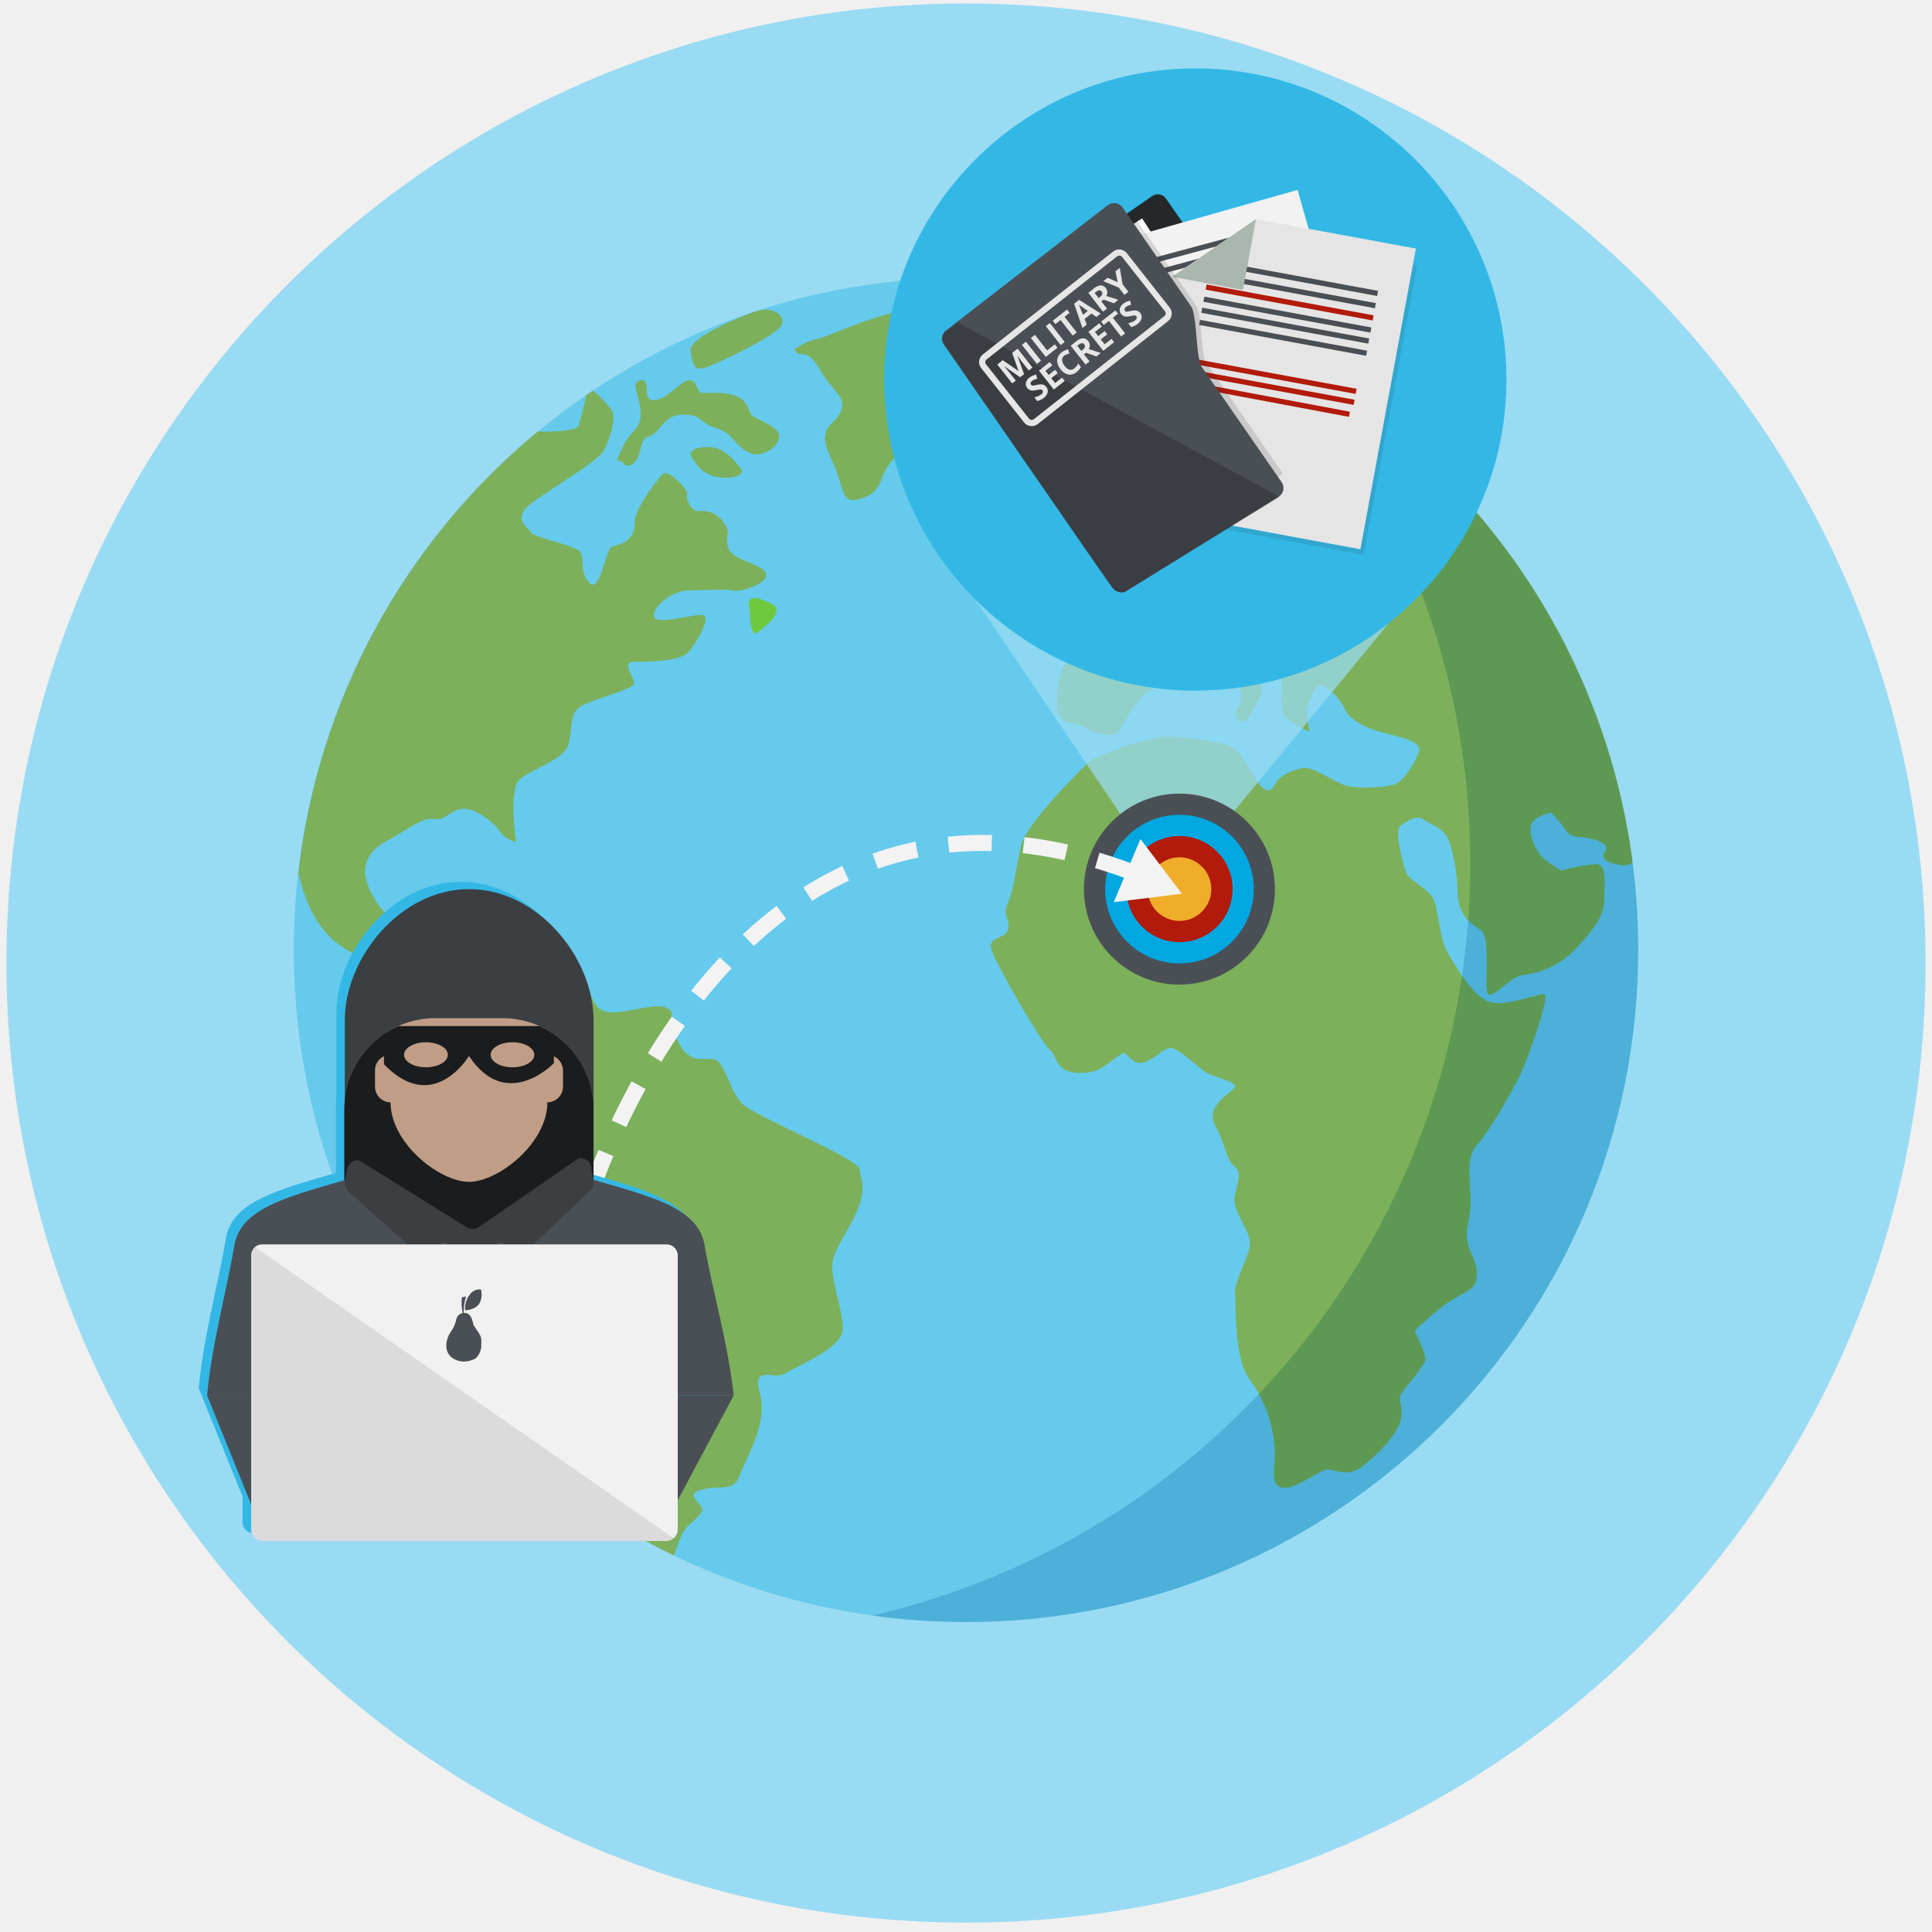
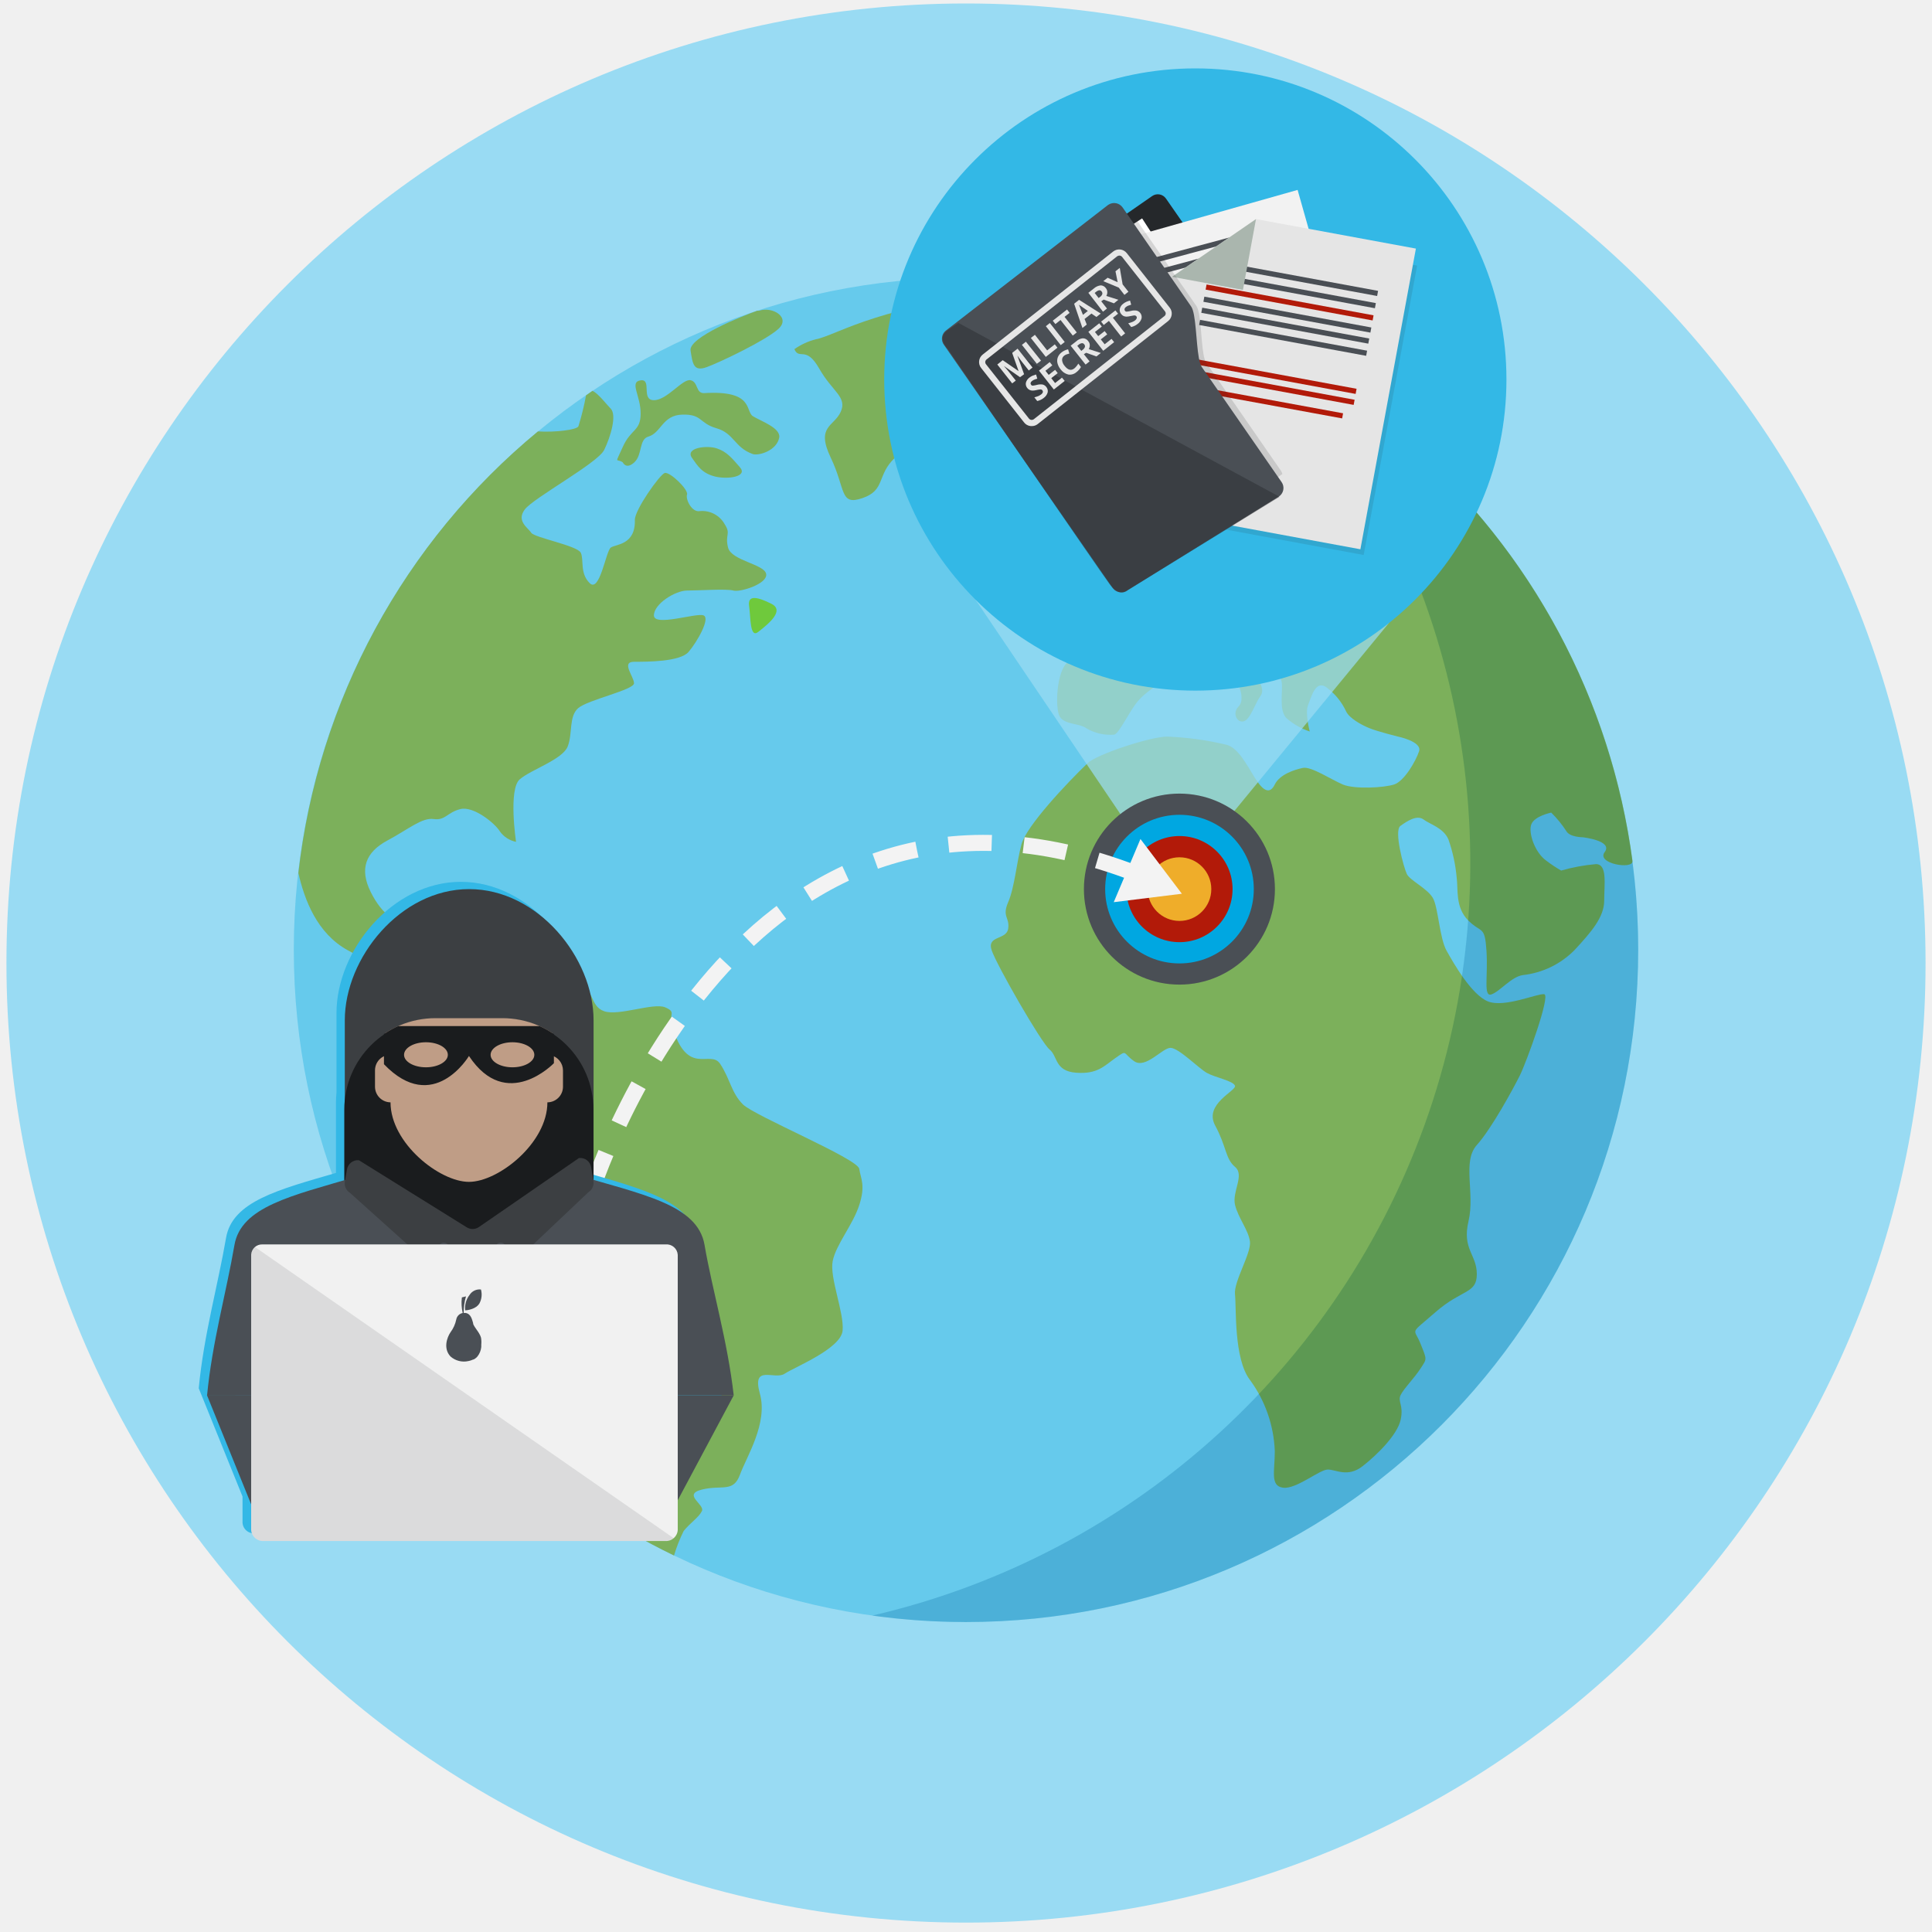
<svg xmlns="http://www.w3.org/2000/svg" viewBox="0 0 300 300">
  <defs>
    <style>.cls-1,.cls-13{fill:none;}.cls-2,.cls-26,.cls-30,.cls-31{isolation:isolate;}.cls-3,.cls-8{fill:#99dbf3;}.cls-4{fill:#66caec;}.cls-5{fill:#7cb05b;}.cls-6{fill:#6fc93c;}.cls-7{fill:#007da8;opacity:0.25;}.cls-20,.cls-23,.cls-7{mix-blend-mode:multiply;}.cls-8{opacity:0.73;}.cls-20,.cls-23,.cls-9{fill:#4a4f55;}.cls-10{fill:#00a7e1;}.cls-11{fill:#b21a09;}.cls-12{fill:#efad2a;}.cls-13{stroke:#f3f3f3;stroke-miterlimit:10;stroke-width:2.49px;stroke-dasharray:6.72 4.97;}.cls-14{fill:#f3f3f3;}.cls-15{fill:#33b8e6;}.cls-16{fill:#3c3f42;}.cls-17{fill:#1a1c1e;}.cls-18{clip-path:url(#clip-path);}.cls-19{fill:#bf9d86;}.cls-20{opacity:0.53;}.cls-21{fill:#e6e6e6;}.cls-22{fill:#f1f1f1;}.cls-23{opacity:0.13;}.cls-24,.cls-26,.cls-30,.cls-31{fill:#25282b;}.cls-25{fill:#fff;}.cls-26{opacity:0.12;}.cls-27{fill:#f2f2f2;}.cls-28{fill:#e5e5e5;}.cls-29{fill:#aab6ae;}.cls-30{opacity:0.15;}.cls-31{opacity:0.43;}</style>
    <clipPath id="clip-path">
      <path class="cls-1" d="M67.62,158.1H78a14.15,14.15,0,0,1,14.15,14.15V192.9a0,0,0,0,1,0,0H53.46a0,0,0,0,1,0,0V172.25A14.15,14.15,0,0,1,67.62,158.1Z" />
    </clipPath>
  </defs>
  <g class="cls-2">
    <g id="Layer_1" data-name="Layer 1">
      <g id="cs_u1_s1_p3_slide4">
        <circle class="cls-3" cx="150" cy="149.54" r="149" />
        <circle class="cls-4" cx="150" cy="147.49" r="104.38" />
        <path class="cls-5" d="M129.3,195.82c-.51,2.57,1.8,8,1.54,10.8s-7.45,5.66-9,6.69-5.14-1.55-3.85,3.08-2.06,9.77-3.09,12.6-2.82,1.54-5.91,2.31.51,2.32,0,3.34-1.8,1.8-2.83,3.09a24.12,24.12,0,0,0-1.5,3.81,104.51,104.51,0,0,1-13.46-7.8c.62-4.85,1.85-10.72,1.31-13-.8-3.34-1-2.83-.49-6.43s.77-4.62,0-8.22-3.08-3.86-8.74-8.23-6.94-9.77-7.45-13.88a23.22,23.22,0,0,1,1.8-11.31c1.28-3.35,5-5.66,3.72-9s-2.95-2.32-6-2.32-2-1.54-5.14-3.59-3.08-4.63-5.66-5.4-4.11-1.29-10.54-4.8c-4.81-2.63-6.74-7.88-7.68-12a104.21,104.21,0,0,1,37.2-68.57c2.73.17,6.06-.25,6.29-.8A41.22,41.22,0,0,0,91,61.39h0l1-.7c.91.41,2.14,2.07,2.82,2.75,1,1,0,4.37-1,6.42s-11,7.46-12.34,9.26.52,2.83,1,3.6,7.2,2,7.71,3.12S90,89,91.57,90.55s2.51-5,3.28-5.53,3.86-.38,3.73-4.31c0-1.56,3.85-7,4.63-7.26s3.72,2.57,3.47,3.34.77,2.83,2,2.57a4,4,0,0,1,3.86,2.06c1,1.54,0,1.54.51,3.6s5.66,2.57,5.92,4.11S114.9,92,113.88,91.7s-5.4,0-7.2,0-5.14,2.06-5.14,3.86,6.62-.45,7.71,0-1,4.11-2.32,5.66-6.42,1.54-8.48,1.54,0,2.31,0,3.34-7.2,2.57-8.67,3.86-.84,3.85-1.61,5.91-5.66,3.6-7.46,5.14-.58,9.71-.58,9.71a4.06,4.06,0,0,1-2.5-1.61c-.77-1.28-4.12-4-6.17-3.47s-2.32,1.8-4.12,1.54-3.85,1.54-7.2,3.34-4.37,4.38-2.57,8,4.12,4.95,5.66,4.7,4.43-5.72,6.94-3.41c1.48,1.36-2.31,5.91-1.8,7.8s3.86-.09,4.89,1.71.45,8.16,5.57,8.7c3.68.39,8.57-6.13,11-5.36s1.73,3.6,4,4.37,7.66-1.38,9.46-.61.51,1,1.08,2.93c2.38,8,5.92,3.53,7.46,5.85s1.73,4.5,3.53,6.29,17.81,8.42,18.06,10,1,2.57,0,5.65S129.81,193.25,129.3,195.82Z" />
        <path class="cls-6" d="M117.73,98.13c1.74-1.36,4.11-3.34,2.06-4.37s-3.73-1.48-3.47.32S116.42,99.16,117.73,98.13Z" />
        <path class="cls-5" d="M111.05,74c-2.06-.52-2.7-1.63-3.6-2.9-1.11-1.57,2.31-2,3.87-1.47s2.3,1.47,3.57,2.92S113.1,74.48,111.05,74Z" />
        <path class="cls-5" d="M121,67.92c-.36,2.06-3.21,2.9-4.12,2.58-2.83-1-2.89-3.22-5.62-4s-2.18-2.2-5.3-2.12-3.28,2.83-5.27,3.41c-1.51.43-.9,2.81-2.19,4s-1.8,0-1.8,0c-1-.7-1.28.49,0-2.38S99.48,67,99.48,64.2s-1.8-4.89,0-5.14,0,3.08,2.06,3.08,4.45-3.37,5.69-3.1.76,2.09,2.15,2c7.77-.46,6.29,2.83,7.55,3.6S121.21,66.44,121,67.92Z" />
        <path class="cls-5" d="M120.85,51.09c-2,1.8-9,5.14-11.09,5.91s-2.21-.54-2.53-2.57,8-5.35,10.35-6.18l.16,0,.13,0C120,47.54,122.83,49.32,120.85,51.09Z" />
        <path class="cls-5" d="M159.89,55.46c-2,5.14-3.6,6.17-6.17,8s-5.65,2.57-9.25,4.11-2.7.83-5.53,3.53-1.41,5-5,6.24S131.36,76,129,71.07s.52-4.82,1.55-7.13-1.29-3.09-3.35-6.72-3.08-1.25-3.85-3a10.08,10.08,0,0,1,3.34-1.54c1.54-.26,4.37-1.8,9.25-3.34s6.17-1.55,14-2.32,4.05-1,8.51,1.13C162.59,50.06,162,50.31,159.89,55.46Z" />
        <path class="cls-5" d="M253.48,133.73c.12,1.33-5.66.38-4.31-1.41s-3.41-2.31-3.41-2.31-2.06,0-2.57-1a16.9,16.9,0,0,0-2.32-2.83s-2.57.52-3.08,1.8.51,4.37,2.31,5.66a21,21,0,0,0,2.32,1.54,28.2,28.2,0,0,1,5.4-1c1.8,0,1.28,3.09,1.28,5.66s-2,4.88-4.63,7.71a13.3,13.3,0,0,1-8,3.86c-1.8.26-3.59,2.57-4.88,3s-.51-2.73-.77-6.76-.77-2.66-2.83-4.72-1.54-4.88-1.8-6.68a24.54,24.54,0,0,0-1.28-5.91c-.78-1.8-2.83-2.32-3.86-3.09s-2.57.26-3.6,1,.51,6.43,1,7.46,3.34,2.31,4.11,3.85,1,6.17,2.06,8.06,3.86,6.85,6.43,7.88,7.71-1.28,8.74-1.12S237,165,236,167s-4.37,8.23-6.68,10.8-.26,7.45-1.29,11.82,1.29,5.15,1.29,8.23-2.32,2.31-6.43,5.91-3.34,2.32-2.31,4.89,1,2.31,0,3.85-2.58,3.09-3.09,4.12.51,1.54,0,3.85-3.6,5.4-5.91,7.2-4.12.52-5.4.52-4.89,3.08-6.94,2.82-1.29-2.57-1.29-5.65a19.93,19.93,0,0,0-3.84-11.06C191.55,211,192,203,191.77,201s2.57-6.43,2.32-8.23-1.8-3.6-2.31-5.66,1.53-4.62,0-5.91-1.29-3.09-3.09-6.43,3.34-5.4,3.08-6.17-3.08-1.28-4.37-2-4.37-3.89-5.65-3.89-3.86,3.34-5.66,2.06-1-1.8-2.83-.52-2.83,2.57-6.17,2.32-2.83-2.57-4.11-3.6-8.23-13.11-9-15.43,2.31-1.54,2.57-3.34-1-1.8,0-4.11,1.3-6.17,2.07-9,7-9.45,10.28-12.6c1.45-1.38,9.77-4.11,12.34-4.11a47.67,47.67,0,0,1,9.26,1.28c1.8.52,3.08,3.09,4.37,5.15s2.31,2.57,3.08,1,3.09-2.31,4.37-2.57,4.37,1.8,6.17,2.57,6.43.52,8,0,3.34-3.6,3.86-5.14-3.34-2.31-3.34-2.31-3.09-.77-4.37-1.29-3.09-1.54-3.6-2.57a9.7,9.7,0,0,0-3.18-3.85c-1.62-1-2.22,1.54-2.74,2.82s.26,4.12.26,4.12a10.87,10.87,0,0,1-3.6-2.06c-1.28-1.29-.51-4.37-.77-5.66s-1.54-2.82-2.06-3.85-2.57-.26-2.82,1,0,0,.77,1.54,1.54,2.57.77,3.6-1.54,3.6-2.57,3.85-1.8-1.28-.77-2.31,0-3.34,0-3.34-4.12-2.83-4.63-3.6-1.8-1-4.37,0-1.54,1.54-2.83,2.83-2.57,1.8-3.86,3.34-2.82,4.88-3.6,5.14a7.26,7.26,0,0,1-4.37-1c-1-.77-3.34-.51-4.11-1.8s-.51-7.2,1.29-8.48,6.17-.51,8-.77,2.05-1.54,1.28-3.68S171,95.82,172,95.5a43.75,43.75,0,0,0,6.68-2.82c1.8-1.08,2.57-3.55,3.34-4.83s4.54-.45,4.28-.71a6.7,6.7,0,0,1-1.58-2.33c-.52-1.29-.9-2.1.9-2.62s1.54,1.29,1.8,2.32,2.06,2,3.6,2.57,4.11,0,6.43-1.55S199,83,200,80.91s4.85-3.76,4.6-4.53-3.83.67-5.12,1.26-.51-2.13-.25-5.35,2.83-1.22,3.34-2.9-2.31-.31-4.37,0-2.57,3.55-3.34,4.77,1,4.18.77,5.2a9.17,9.17,0,0,1-3.09,4.12c-1.28.77-3.34-3.6-3.34-3.6a3.39,3.39,0,0,0-2.57-1c-1.29.26-2.6,2.57-3.37,2.31s-1.67-3.85-1.42-5.39,1.58-2.64,3.63-3.54,3.73-2.25,3.63-4.5c-.06-1.38,2.93-3,3.7-3.53s7.46-1.55,9.26-2,3.34,2,3.76,2,6.73-.26,9,1.45h0a3.2,3.2,0,0,1,.27.22c1.83,1.49.43,1.46-1.76,2.45s-3.28,0-4.56.33,3,5.31,4.75,4.66a9.42,9.42,0,0,0,4.5-3.93,1.14,1.14,0,0,1,.8-.4,104.1,104.1,0,0,1,34.68,64.72Z" />
        <path class="cls-5" d="M164.1,70.4c0,1.21-2.19,2.44-4.24,3.41a3.06,3.06,0,0,1-2.28-1.67c-.53-1.42-1.11-2.4.42-2.61a7,7,0,0,0,3.16-1.09C162.14,67.93,164.1,69.19,164.1,70.4Z" />
        <path class="cls-6" d="M179.18,88.36a6.32,6.32,0,0,1-1.54,3.22,3,3,0,0,1-3.82.92c-3-1.09.15-1.53.15-4.87s-.45-3.64-1-4.92-1.28-2.57-1.28-3.86c0,0,3.34.77,3.75,1.8s1.65,1.54,2.42,3.6S179.43,87.08,179.18,88.36Z" />
        <path class="cls-6" d="M171.72,87.81a2.38,2.38,0,0,1-3,2c-.77-.25-.62-3-.45-4,0,0,.42-.76,2.69-1.2C171.36,84.56,171.72,87.24,171.72,87.81Z" />
        <path class="cls-7" d="M254.38,147.49A104.38,104.38,0,0,1,150,251.87a106,106,0,0,1-14.57-1A119.95,119.95,0,0,0,198.77,55.19,104.34,104.34,0,0,1,254.38,147.49Z" />
        <polygon class="cls-8" points="215.68 96.73 181.78 137.96 151.48 93.13 215.68 96.73" />
        <circle class="cls-9" cx="183.14" cy="138.06" r="14.83" />
        <circle class="cls-10" cx="183.15" cy="138.06" r="11.54" />
        <circle class="cls-11" cx="183.15" cy="138.06" r="8.24" />
        <circle class="cls-12" cx="183.15" cy="138.06" r="4.94" />
        <path class="cls-13" d="M91.72,185.32s22.85-73.65,84.77-49.62" />
        <polygon class="cls-14" points="172.94 140.09 183.52 138.78 177.09 130.28 172.94 140.09" />
        <path class="cls-15" d="M112.64,215.54c-.94-8.38-3.35-16.45-4.52-23.35-1-5.69-8.14-7.5-17.24-10.14V157.31c0-9.72-8.65-20.38-19.32-20.38h0c-10.66,0-19.31,10.66-19.31,20.38v12.36a14,14,0,0,0-.08,1.46v11c-9,2.62-16.1,4.43-17.07,10.09-1.24,7.25-3.46,15.08-4.24,23.35l6.8,16.81v4.09h0A1.75,1.75,0,0,0,38.84,238a2.32,2.32,0,0,0,.75.13H102a2.19,2.19,0,0,0,.36,0l.25-.07.09,0a1.55,1.55,0,0,0,.29-.14h0a1.67,1.67,0,0,0,.91-1.44v-4.52Z" />
        <path class="cls-16" d="M91.33,193H54.38a.8.8,0,0,1-.84-.76V158.43c0-9.71,8.64-20.37,19.31-20.37h0c10.67,0,19.32,10.66,19.32,20.37V192.2A.8.8,0,0,1,91.33,193Z" />
        <path class="cls-17" d="M67.62,158.16H78a14.15,14.15,0,0,1,14.15,14.15V193a0,0,0,0,1,0,0H53.46a0,0,0,0,1,0,0V172.31A14.15,14.15,0,0,1,67.62,158.16Z" />
        <g class="cls-18">
          <path class="cls-19" d="M85.55,163.86l.4-5.14c0-6.72-6.42-12.16-13.13-12.16S59.69,152,59.69,158.72l.39,5.13a2.38,2.38,0,0,0-1,.51,2.41,2.41,0,0,0-.85,1.85v2.53a2.43,2.43,0,0,0,2.41,2.43c0,6.34,7.62,12.35,12.18,12.35S85,177.51,85,171.17a2.43,2.43,0,0,0,2.42-2.43v-2.53A2.43,2.43,0,0,0,85.55,163.86Z" />
          <path class="cls-17" d="M59.62,159.33v5.92c7.68,8,13.2-1.28,13.2-1.28,5.83,8.8,13.19,1.12,13.19,1.12v-5.76Zm6.52,6.4c-1.88,0-3.4-.87-3.4-1.94s1.52-1.95,3.4-1.95,3.4.87,3.4,1.95S68,165.73,66.14,165.73Zm13.43,0c-1.87,0-3.39-.87-3.39-1.94s1.52-1.95,3.39-1.95,3.4.87,3.4,1.95S81.45,165.73,79.57,165.73Z" />
        </g>
        <path class="cls-9" d="M113.93,216.67c-.94-8.39-3.35-16.46-4.53-23.36-1.08-6.32-9.79-7.84-20.31-11-2.1-.64-13.77,9.23-16,9.23-2.58,0-15.43-9.52-18-8.75-9.78,2.89-17.67,4.57-18.69,10.56-1.24,7.26-3.46,15.09-4.25,23.36Z" />
        <path class="cls-16" d="M91.36,185.13,74.18,201.4a1.73,1.73,0,0,1-1.83,0l-18-16.17a1.74,1.74,0,0,1-.8-1.77l.33-1.88a1.72,1.72,0,0,1,1.85-1.42l16.75,10.42a1.73,1.73,0,0,0,1.82,0L89.9,179.82a1.72,1.72,0,0,1,1.9,1.45l.35,2.12A1.73,1.73,0,0,1,91.36,185.13Z" />
        <circle class="cls-9" cx="68.91" cy="193.78" r="0.82" />
        <circle class="cls-9" cx="77.74" cy="193.78" r="0.82" />
        <rect class="cls-20" x="68.28" y="194.42" width="0.64" height="19.21" />
        <rect class="cls-20" x="77.06" y="194.42" width="0.64" height="19.21" />
        <rect class="cls-21" x="68.6" y="193.78" width="0.64" height="19.21" />
        <rect class="cls-21" x="77.38" y="193.78" width="0.64" height="19.21" />
        <polygon class="cls-9" points="103.91 235.45 39.75 235.45 32.15 216.67 113.93 216.67 103.91 235.45" />
        <path class="cls-22" d="M103.38,193.23H40.72A1.69,1.69,0,0,0,39,194.81v42.76a1.84,1.84,0,0,0,1.93,1.72h62.39a1.83,1.83,0,0,0,1.92-1.71V194.85A1.73,1.73,0,0,0,103.38,193.23Z" />
        <path class="cls-9" d="M72.23,203.47h0a3.67,3.67,0,0,0,1.4-.36,2.5,2.5,0,0,0,.35-.21,1.92,1.92,0,0,0,.44-.46,2.9,2.9,0,0,0,.26-2.21,1.84,1.84,0,0,0-1.77.85A3.32,3.32,0,0,0,72.23,203.47Z" />
        <path class="cls-9" d="M74.69,207.71a2.5,2.5,0,0,0-.29-.65l-.09-.15-.14-.21-.25-.36-.13-.19-.11-.17-.1-.17-.11-.23s0-.08,0-.12v0c-.18-.57-.33-1.47-1.21-1.59H72a8.94,8.94,0,0,1,.36-2.57l-.64.16a6.77,6.77,0,0,0,.13,2.42,1.25,1.25,0,0,0-1,1,5,5,0,0,1-.9,2c-.53.78-1.16,2.51,0,3.75a3.14,3.14,0,0,0,2.8.71h0l.21-.05h0l.2-.06h0l.32-.13.06,0,.11-.06.1-.06.08-.06.11-.09.06-.05.14-.15h0a2.8,2.8,0,0,0,.59-1.47c0-.06,0-.12,0-.18v-.18A4,4,0,0,0,74.69,207.71Z" />
        <path class="cls-23" d="M39,194.81v42.76a1.84,1.84,0,0,0,1.93,1.72h62.39a2,2,0,0,0,1.28-.45l-65-45.2A1.51,1.51,0,0,0,39,194.81Z" />
        <circle class="cls-15" cx="185.61" cy="58.93" r="48.31" />
        <path class="cls-24" d="M190.61,44.59l-9.56-13.76a1.54,1.54,0,0,0-2.14-.39l-30.39,21.1a1.54,1.54,0,0,0-.38,2.13l25.05,36.08a1.53,1.53,0,0,0,2.13.38l27.4-19a1.54,1.54,0,0,0,.39-2.13h0l-11-15.89C191.22,51.86,191.46,45.83,190.61,44.59Z" />
        <rect class="cls-25" x="173.14" y="35.14" width="17.49" height="43.68" transform="translate(-1.72 108.14) rotate(-32.96)" />
        <polygon class="cls-26" points="168.07 40.15 200.87 30.86 210.12 63.54 202.9 76.45 180.17 82.89 168.07 40.15" />
        <polygon class="cls-27" points="168.69 38.77 201.49 29.49 210.74 62.16 203.52 75.08 180.79 81.51 168.69 38.77" />
        <rect class="cls-9" x="174.05" y="38.21" width="23.73" height="0.81" transform="translate(-3.65 49.55) rotate(-15.03)" />
        <rect class="cls-9" x="174.55" y="40.08" width="23.73" height="0.81" transform="translate(-4.12 49.74) rotate(-15.03)" />
        <rect class="cls-9" x="175.05" y="41.94" width="23.73" height="0.81" transform="translate(-4.59 49.93) rotate(-15.03)" />
        <rect class="cls-9" x="175.55" y="43.8" width="23.73" height="0.81" transform="translate(-5.05 50.13) rotate(-15.03)" />
        <rect class="cls-9" x="176" y="45.48" width="23.73" height="0.81" transform="translate(-5.47 50.3) rotate(-15.03)" />
        <rect class="cls-9" x="176.5" y="47.33" width="23.73" height="0.81" transform="translate(-5.94 50.49) rotate(-15.03)" />
        <rect class="cls-9" x="178.43" y="54.54" width="23.73" height="0.81" transform="translate(-7.74 51.24) rotate(-15.03)" />
        <rect class="cls-9" x="178.94" y="56.4" width="23.73" height="0.81" transform="translate(-8.2 51.44) rotate(-15.03)" />
        <rect class="cls-9" x="179.43" y="58.26" width="23.73" height="0.81" transform="translate(-8.67 51.63) rotate(-15.03)" />
        <rect class="cls-9" x="179.94" y="60.13" width="23.73" height="0.81" transform="translate(-9.14 51.82) rotate(-15.03)" />
-         <rect class="cls-9" x="180.39" y="61.8" width="23.73" height="0.81" transform="translate(-9.56 52) rotate(-15.03)" />
+         <rect class="cls-9" x="180.39" y="61.8" width="23.73" height="0.81" transform="matrix(0.97, -0.26, 0.26, 0.97, -9.56, 52)" />
        <rect class="cls-9" x="180.88" y="63.66" width="23.73" height="0.81" transform="translate(-10.02 52.19) rotate(-15.03)" />
        <polygon class="cls-26" points="211.75 86.18 174.5 79.31 180.84 44.95 194.24 36.48 220.05 41.24 211.75 86.18" />
        <polygon class="cls-28" points="211.24 85.29 175.41 78.68 181.99 42.98 195.03 34.02 219.86 38.6 211.24 85.29" />
        <rect class="cls-9" x="200.53" y="29.98" width="0.81" height="26.37" transform="translate(122.02 232.93) rotate(-79.54)" />
        <rect class="cls-9" x="200.18" y="31.88" width="0.81" height="26.37" transform="translate(119.87 234.14) rotate(-79.54)" />
        <rect class="cls-11" x="199.83" y="33.77" width="0.81" height="26.37" transform="translate(117.72 235.35) rotate(-79.54)" />
        <rect class="cls-9" x="199.48" y="35.67" width="0.81" height="26.37" transform="translate(115.57 236.55) rotate(-79.54)" />
        <rect class="cls-9" x="199.16" y="37.37" width="0.81" height="26.37" transform="translate(113.63 237.64) rotate(-79.54)" />
        <rect class="cls-9" x="198.82" y="39.27" width="0.81" height="26.37" transform="translate(111.49 238.85) rotate(-79.54)" />
        <rect class="cls-11" x="197.19" y="45.18" width="0.81" height="26.37" transform="translate(104.34 242.09) rotate(-79.54)" />
        <rect class="cls-11" x="196.88" y="46.89" width="0.81" height="26.37" transform="translate(102.41 243.18) rotate(-79.54)" />
-         <rect class="cls-11" x="196.21" y="48.76" width="0.81" height="26.27" transform="translate(99.56 243.75) rotate(-79.38)" />
+         <rect class="cls-11" x="196.21" y="48.76" width="0.81" height="26.27" transform="matrix(0.18, -0.98, 0.98, 0.18, 99.56, 243.75)" />
        <polygon class="cls-29" points="193 45.02 182 42.98 195.03 34.02 193 45.02" />
        <path class="cls-30" d="M175.46,32.85,146.34,53.06a1.57,1.57,0,0,0,.25.5l26.15,37.69a2.16,2.16,0,0,0,.39.41l26-18.06a1.75,1.75,0,0,0-.24-.52L187.31,56.35a2.26,2.26,0,0,1-.29-.7c-.05-.19-.1-.39-.14-.63-.41-2.31-.39-6.47-1.1-7.5l-9.92-14.27A1.39,1.39,0,0,0,175.46,32.85Z" />
        <path class="cls-9" d="M172,31.87,146.85,51.35a1.6,1.6,0,0,0-.52,1.7,1.54,1.54,0,0,0,.26.51l26.15,37.69a2.16,2.16,0,0,0,.39.41,1.61,1.61,0,0,0,1.77.11l23.64-14.64a1.59,1.59,0,0,0,.46-2.28L186.62,57a2.42,2.42,0,0,1-.31-.74c-.05-.2-.1-.42-.15-.67-.45-2.47-.44-6.94-1.2-8L174.33,32.23a1.61,1.61,0,0,0-2.23-.43Z" />
        <path class="cls-31" d="M148.82,50.14l49.86,27-23.6,14.52s-1.16,1.23-2.82-1S147.18,54.2,147.18,54.2s-1.77-1.7-.06-2.9Z" />
        <path class="cls-21" d="M158.39,58.57l-2.52-1.75h0c.4.45.66.75.78.91l1.08,1.37-.56.43-2.31-2.93.84-.67,2.47,1.7h0l-1-2.83.84-.66,2.32,2.93-.58.46-1.1-1.39-.17-.23-.51-.7h0l1.05,2.9Z" />
        <path class="cls-21" d="M161,56.49l-2.32-2.94.62-.49L161.65,56Z" />
        <path class="cls-21" d="M162.39,55.42l-2.32-2.94.63-.49,1.9,2.42,1.19-.94.41.52Z" />
        <path class="cls-21" d="M164.71,53.59l-2.31-2.94.62-.49,2.31,2.94Z" />
        <path class="cls-21" d="M167.2,51.62l-.62.49-1.9-2.42-.8.63-.41-.52,2.22-1.74.4.52-.79.62Z" />
        <path class="cls-21" d="M170.25,49.22l-.77-.53-1.07.84.34.87-.67.53-1.29-3.77.77-.6,3.36,2.13Zm-1.33-.94-1.17-.81a1.7,1.7,0,0,1-.21-.15c.09.2.29.73.62,1.57Z" />
        <path class="cls-21" d="M171,46.78l.89,1.13-.62.49L169,45.47l.86-.68a1.92,1.92,0,0,1,1.06-.48,1,1,0,0,1,.8.44.94.94,0,0,1,.22.57,1.13,1.13,0,0,1-.15.63c1,.32,1.59.52,1.87.6l-.69.55-1.59-.58Zm-.4-.5.2-.16a.92.92,0,0,0,.36-.44.45.45,0,0,0-.1-.42.43.43,0,0,0-.38-.19,1.15,1.15,0,0,0-.51.27l-.19.15Z" />
        <path class="cls-21" d="M173.55,43.82l-.34-1.7.67-.52.44,2.56.9,1.14-.62.49-.88-1.13-2.4-1,.67-.53Z" />
        <path class="cls-21" d="M162.47,60.09a1,1,0,0,1,.21.85,1.61,1.61,0,0,1-.62.86,2.36,2.36,0,0,1-1,.47l-.45-.57a5.58,5.58,0,0,0,.65-.21,2.74,2.74,0,0,0,.42-.25.66.66,0,0,0,.25-.32.35.35,0,0,0-.08-.32.3.3,0,0,0-.17-.12.61.61,0,0,0-.24,0,3.59,3.59,0,0,0-.54.1,2.38,2.38,0,0,1-.59.07,1.08,1.08,0,0,1-.43-.1,1,1,0,0,1-.37-.3,1,1,0,0,1-.21-.82,1.44,1.44,0,0,1,.55-.8,2.36,2.36,0,0,1,.48-.29c.17-.07.35-.13.55-.19l.19.65a3.17,3.17,0,0,0-.5.17,1.38,1.38,0,0,0-.33.2.5.5,0,0,0-.21.29.34.34,0,0,0,.08.29.29.29,0,0,0,.15.12.47.47,0,0,0,.21,0,4.55,4.55,0,0,0,.56-.11,2.13,2.13,0,0,1,.88-.05A1.05,1.05,0,0,1,162.47,60.09Z" />
        <path class="cls-21" d="M165.33,59.15l-1.69,1.33-2.31-2.93L163,56.22l.4.51-1.06.84.5.64,1-.78.4.51-1,.78.59.76,1.07-.84Z" />
        <path class="cls-21" d="M165.25,55.23a.8.8,0,0,0-.33.69,1.57,1.57,0,0,0,.39.89c.51.65,1,.79,1.51.4a2.93,2.93,0,0,0,.62-.75l.41.53a2.62,2.62,0,0,1-.68.78,1.58,1.58,0,0,1-1.29.39,2.12,2.12,0,0,1-1.22-.85,2.38,2.38,0,0,1-.46-.93,1.56,1.56,0,0,1,.06-.91,1.77,1.77,0,0,1,.59-.76,2.53,2.53,0,0,1,1-.47l.2.66-.44.13A1.25,1.25,0,0,0,165.25,55.23Z" />
        <path class="cls-21" d="M168.3,55l.89,1.12-.62.49-2.32-2.93.86-.67a1.79,1.79,0,0,1,1-.48A1,1,0,0,1,169,53a.94.94,0,0,1,.22.57,1.28,1.28,0,0,1-.15.64l1.87.6-.69.54-1.59-.57Zm-.4-.51.2-.16a.92.92,0,0,0,.36-.44.45.45,0,0,0-.1-.42.4.4,0,0,0-.38-.18,1,1,0,0,0-.51.26l-.19.15Z" />
        <path class="cls-21" d="M173,53.13l-1.69,1.34L169,51.53l1.69-1.33.4.51-1.07.84.51.64,1-.78.4.51-1,.78.6.76,1.07-.84Z" />
        <path class="cls-21" d="M174.71,51.76l-.62.49-1.9-2.42-.8.63-.41-.52,2.22-1.74.41.51-.8.63Z" />
        <path class="cls-21" d="M177.05,48.59a1,1,0,0,1,.21.85,1.56,1.56,0,0,1-.61.86,2.38,2.38,0,0,1-1,.48l-.46-.58a5,5,0,0,0,.65-.21,1.85,1.85,0,0,0,.42-.24.72.72,0,0,0,.25-.33.35.35,0,0,0-.07-.32.45.45,0,0,0-.17-.11.65.65,0,0,0-.25,0,5.18,5.18,0,0,0-.53.1,2.6,2.6,0,0,1-.6.08,1.28,1.28,0,0,1-.43-.1,1.11,1.11,0,0,1-.36-.3,1,1,0,0,1-.22-.82,1.38,1.38,0,0,1,.55-.8,2.45,2.45,0,0,1,.48-.29,4.08,4.08,0,0,1,.56-.19l.18.64c-.21.06-.37.12-.5.17a1.81,1.81,0,0,0-.33.2.5.5,0,0,0-.2.3.35.35,0,0,0,.07.29.33.33,0,0,0,.15.11.5.5,0,0,0,.22,0,4.14,4.14,0,0,0,.55-.1,2,2,0,0,1,.88-.05A1,1,0,0,1,177.05,48.59Z" />
        <path class="cls-21" d="M160.29,66.16a1.15,1.15,0,0,1-.26,0,1.44,1.44,0,0,1-1-.55l-6.68-8.47a1.48,1.48,0,0,1,.25-2.09l20.26-16a1.5,1.5,0,0,1,2.1.25l6.67,8.47a1.44,1.44,0,0,1,.31,1.09,1.48,1.48,0,0,1-.56,1l-20.26,16A1.41,1.41,0,0,1,160.29,66.16Zm13.47-26.47a.6.6,0,0,0-.3.12l-20.26,16a.53.53,0,0,0-.09.76L159.78,65a.55.55,0,0,0,.76.09l20.26-16a.52.52,0,0,0,.21-.36.55.55,0,0,0-.12-.39l-6.67-8.47A.54.54,0,0,0,173.76,39.69Z" />
      </g>
    </g>
  </g>
</svg>
